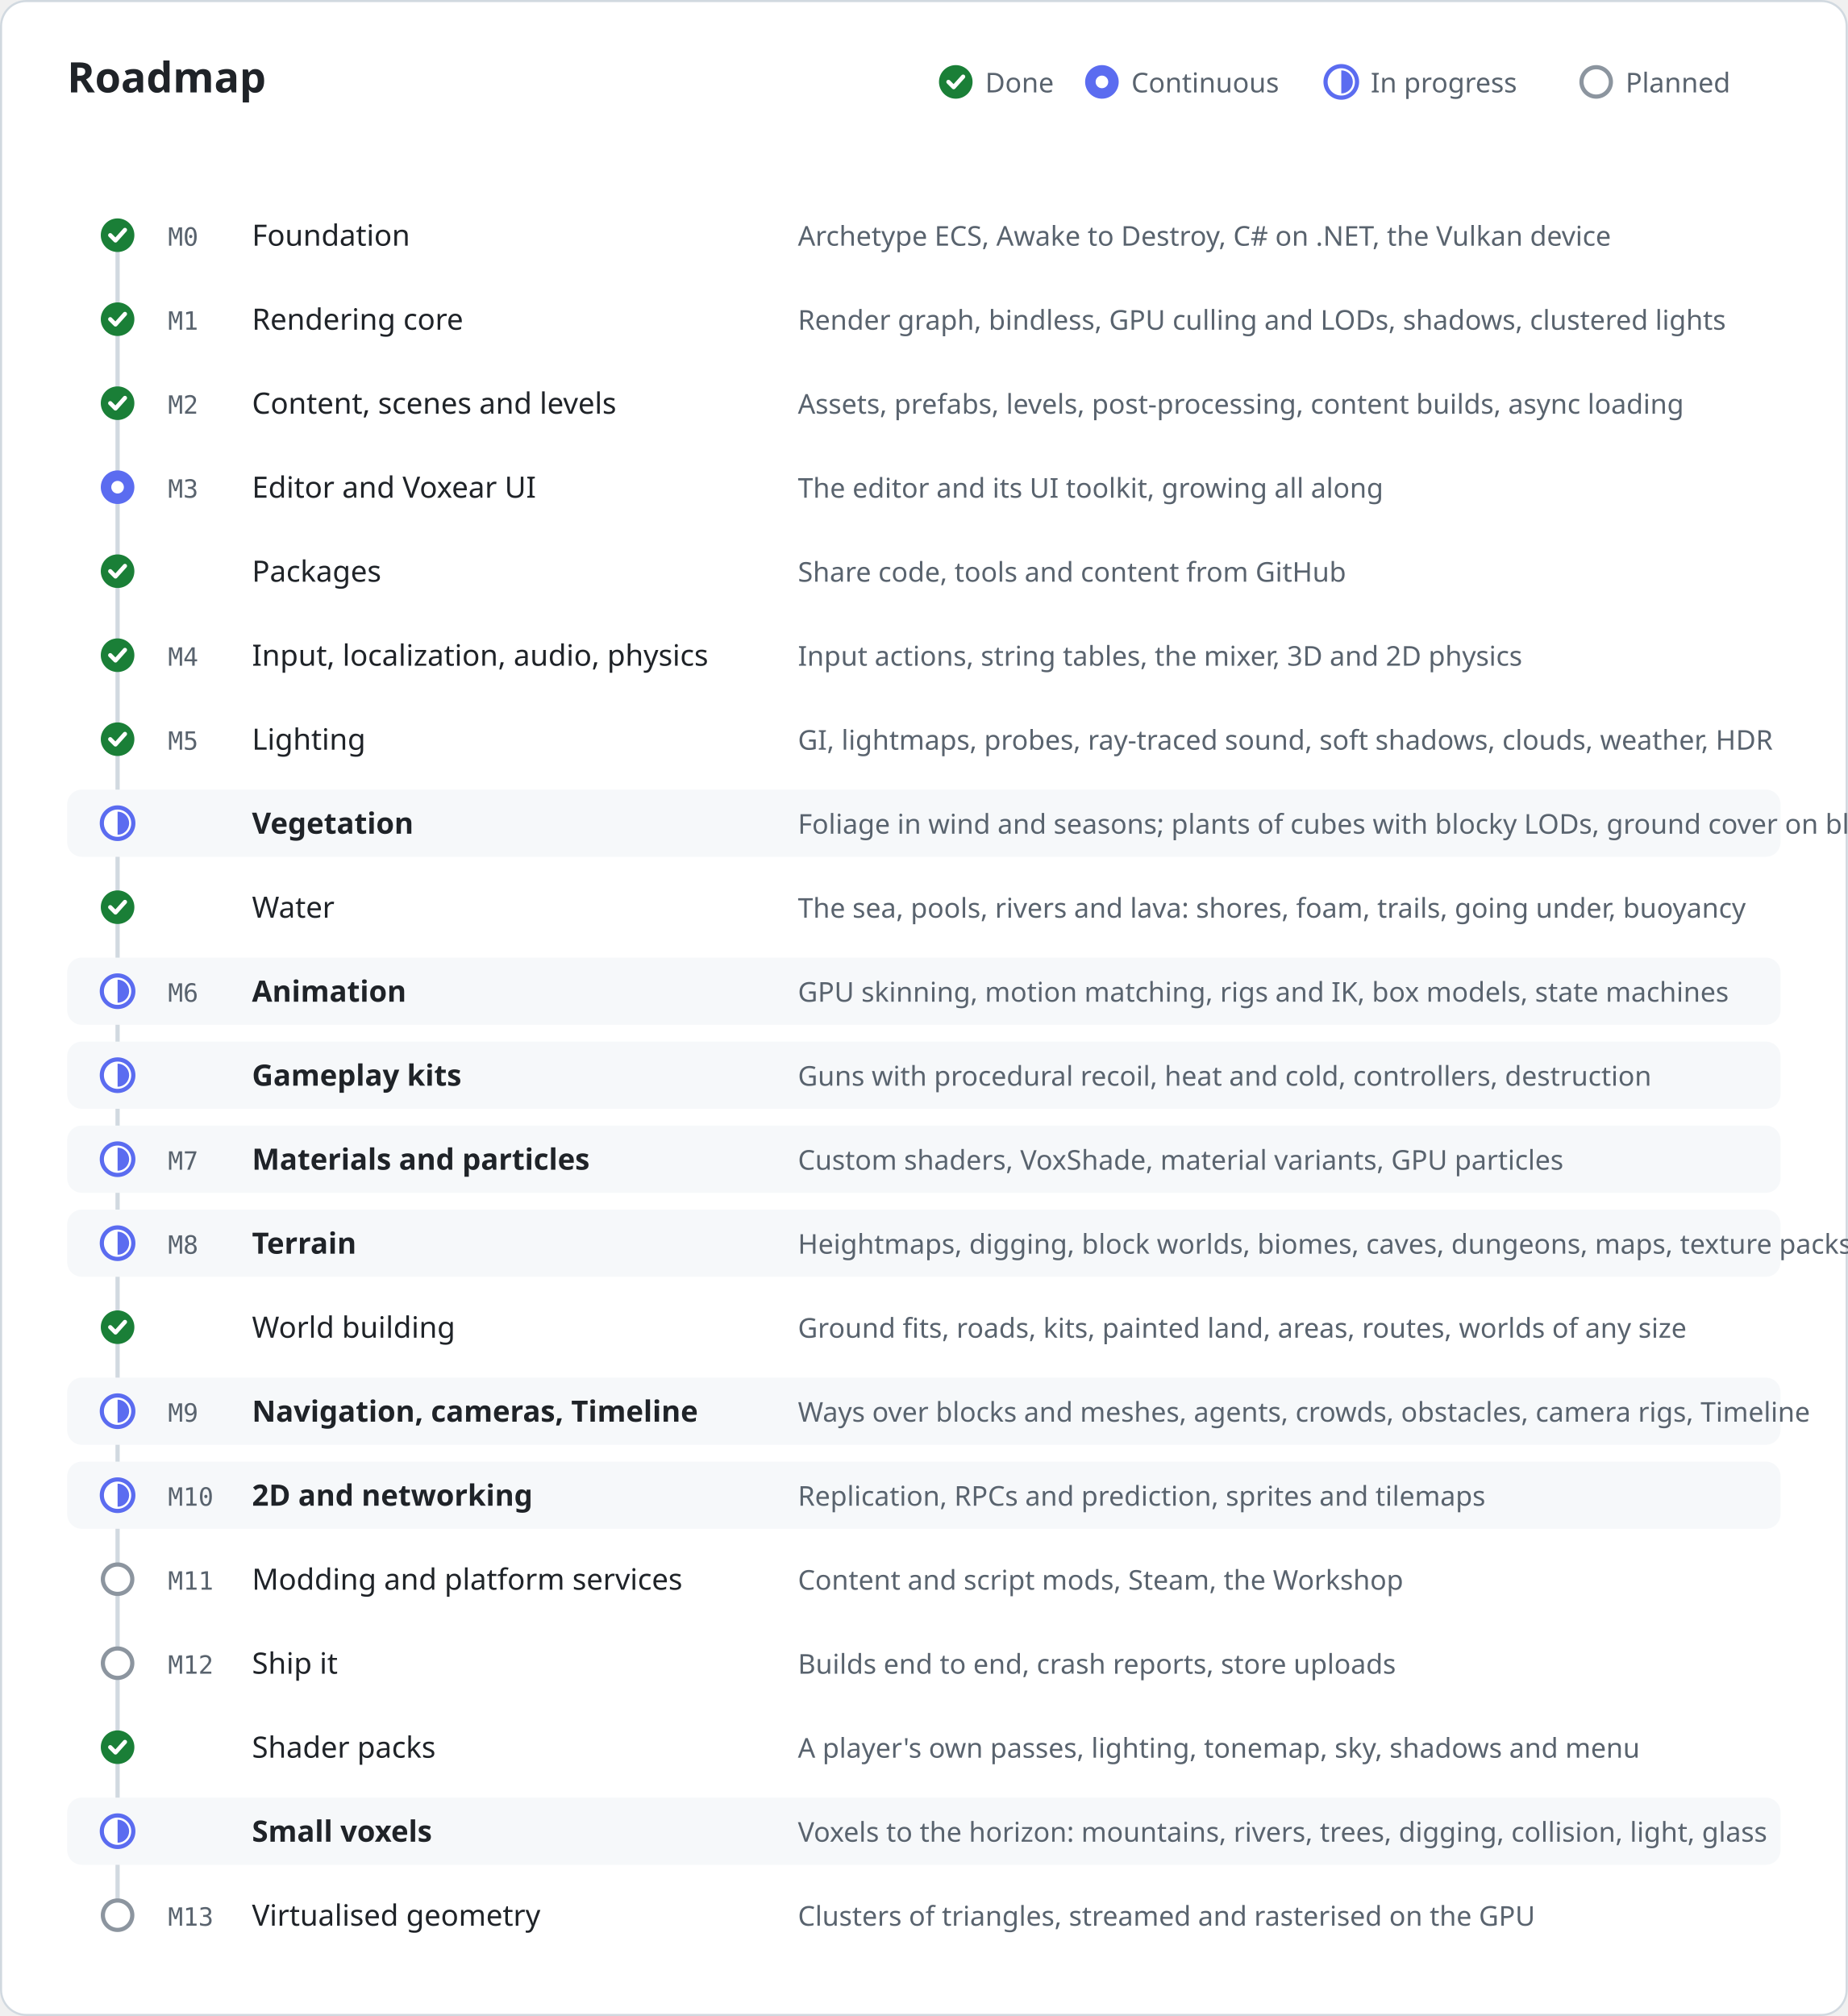
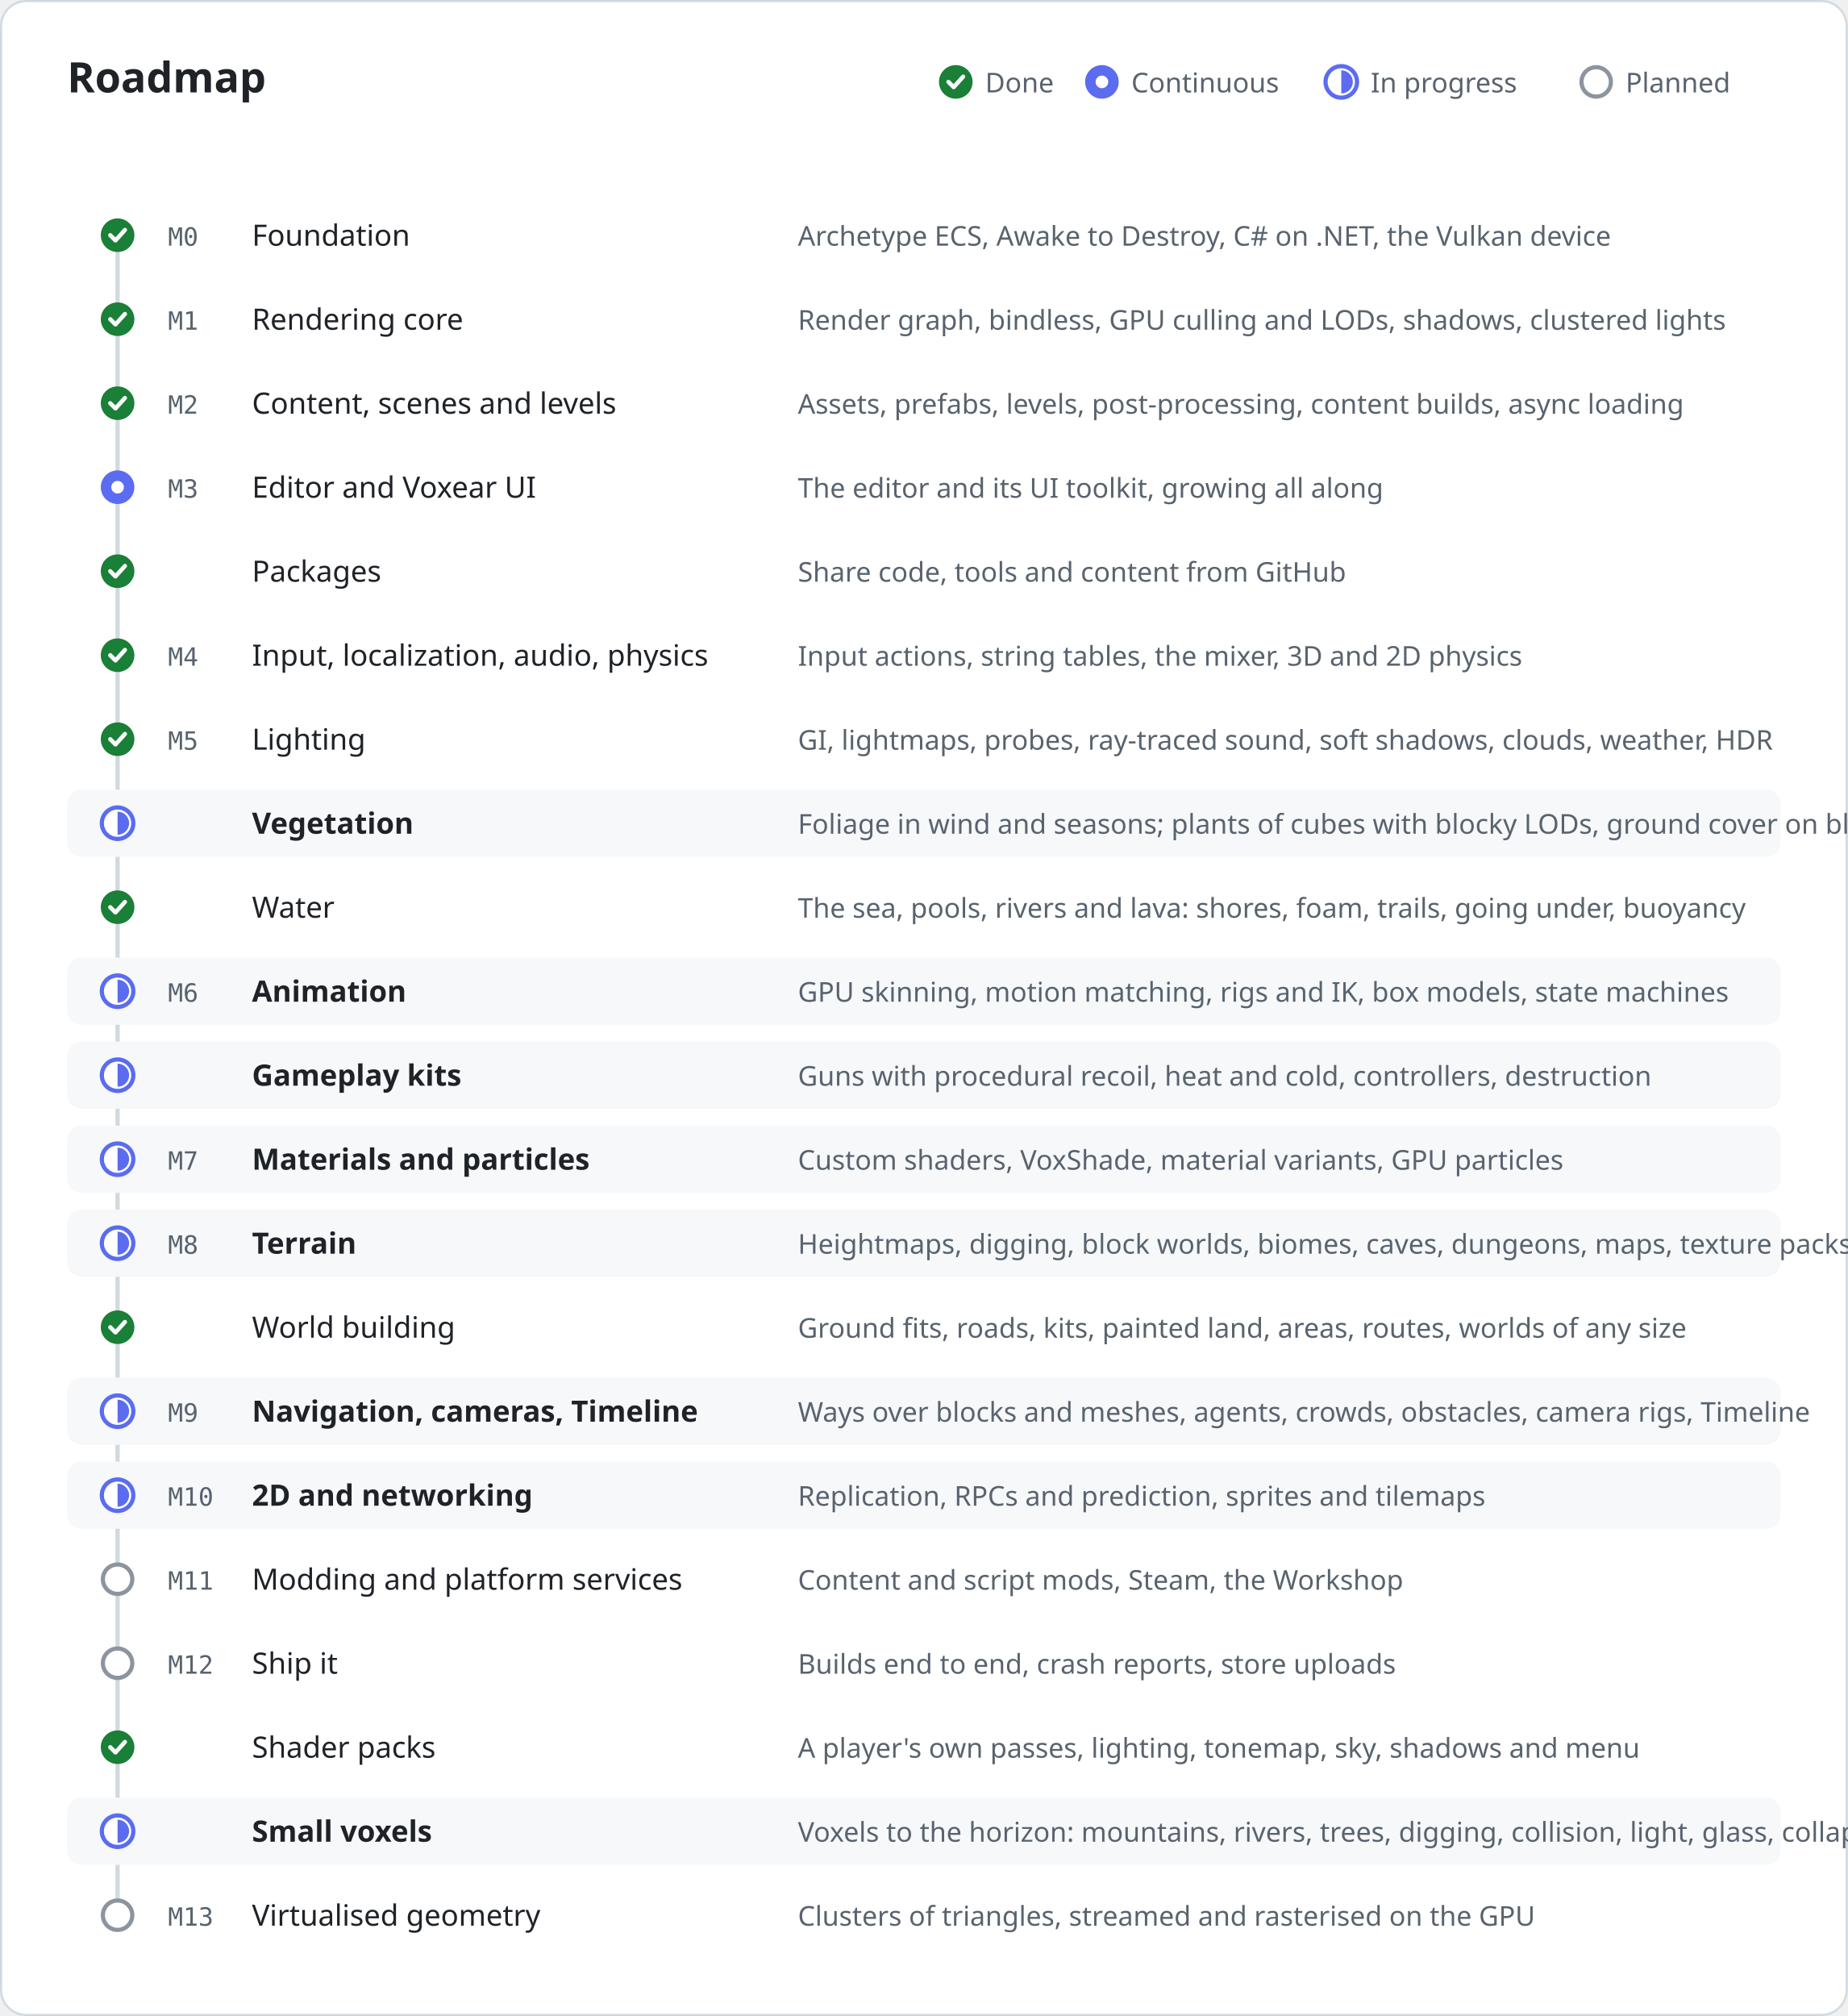
<svg xmlns="http://www.w3.org/2000/svg" width="880" height="960" viewBox="0 0 880 960" role="img" aria-label="Voxear roadmap">
  <rect x="0.5" y="0.5" width="879" height="959" rx="12" fill="#ffffff" stroke="#d1d9e0" />
  <text x="32" y="44" font-family="-apple-system, BlinkMacSystemFont, 'Segoe UI', 'Noto Sans', Helvetica, Arial, sans-serif" font-size="20" font-weight="600" fill="#1f2328">Roadmap</text>
  <circle cx="760.2" cy="39" r="7" fill="#ffffff" stroke="#8c959f" stroke-width="2" />
  <text x="774.2" y="44" font-family="-apple-system, BlinkMacSystemFont, 'Segoe UI', 'Noto Sans', Helvetica, Arial, sans-serif" font-size="13" fill="#59636e">Planned</text>
  <circle cx="638.8" cy="39" r="7.5" fill="#ffffff" stroke="#5b6cf0" stroke-width="2" />
  <path d="M638.8 33.5 a5.5 5.5 0 0 1 0 11 z" fill="#5b6cf0" />
  <text x="652.8" y="44" font-family="-apple-system, BlinkMacSystemFont, 'Segoe UI', 'Noto Sans', Helvetica, Arial, sans-serif" font-size="13" fill="#59636e">In progress</text>
  <circle cx="524.8" cy="39" r="8" fill="#5b6cf0" />
  <circle cx="524.8" cy="39" r="3" fill="#ffffff" />
  <text x="538.8" y="44" font-family="-apple-system, BlinkMacSystemFont, 'Segoe UI', 'Noto Sans', Helvetica, Arial, sans-serif" font-size="13" fill="#59636e">Continuous</text>
  <circle cx="455.2" cy="39" r="8" fill="#1a7f37" />
  <path d="M451.7 39 l2.5 2.5 l4.5-5" fill="none" stroke="#ffffff" stroke-width="2" stroke-linecap="round" stroke-linejoin="round" />
  <text x="469.2" y="44" font-family="-apple-system, BlinkMacSystemFont, 'Segoe UI', 'Noto Sans', Helvetica, Arial, sans-serif" font-size="13" fill="#59636e">Done</text>
  <line x1="56" y1="112" x2="56" y2="912" stroke="#d1d9e0" stroke-width="2" />
  <circle cx="56" cy="112" r="8" fill="#1a7f37" />
  <path d="M52.5 112 l2.5 2.5 l4.5-5" fill="none" stroke="#ffffff" stroke-width="2" stroke-linecap="round" stroke-linejoin="round" />
  <text x="80" y="117" font-family="ui-monospace, SFMono-Regular, 'SF Mono', Menlo, Consolas, monospace" font-size="12" fill="#59636e">M0</text>
  <text x="120" y="117" font-family="-apple-system, BlinkMacSystemFont, 'Segoe UI', 'Noto Sans', Helvetica, Arial, sans-serif" font-size="14" font-weight="500" fill="#1f2328">Foundation</text>
  <text x="380" y="117" font-family="-apple-system, BlinkMacSystemFont, 'Segoe UI', 'Noto Sans', Helvetica, Arial, sans-serif" font-size="13" fill="#59636e">Archetype ECS, Awake to Destroy, C# on .NET, the Vulkan device</text>
  <circle cx="56" cy="152" r="8" fill="#1a7f37" />
  <path d="M52.5 152 l2.5 2.5 l4.5-5" fill="none" stroke="#ffffff" stroke-width="2" stroke-linecap="round" stroke-linejoin="round" />
  <text x="80" y="157" font-family="ui-monospace, SFMono-Regular, 'SF Mono', Menlo, Consolas, monospace" font-size="12" fill="#59636e">M1</text>
  <text x="120" y="157" font-family="-apple-system, BlinkMacSystemFont, 'Segoe UI', 'Noto Sans', Helvetica, Arial, sans-serif" font-size="14" font-weight="500" fill="#1f2328">Rendering core</text>
  <text x="380" y="157" font-family="-apple-system, BlinkMacSystemFont, 'Segoe UI', 'Noto Sans', Helvetica, Arial, sans-serif" font-size="13" fill="#59636e">Render graph, bindless, GPU culling and LODs, shadows, clustered lights</text>
  <circle cx="56" cy="192" r="8" fill="#1a7f37" />
  <path d="M52.5 192 l2.5 2.5 l4.5-5" fill="none" stroke="#ffffff" stroke-width="2" stroke-linecap="round" stroke-linejoin="round" />
  <text x="80" y="197" font-family="ui-monospace, SFMono-Regular, 'SF Mono', Menlo, Consolas, monospace" font-size="12" fill="#59636e">M2</text>
  <text x="120" y="197" font-family="-apple-system, BlinkMacSystemFont, 'Segoe UI', 'Noto Sans', Helvetica, Arial, sans-serif" font-size="14" font-weight="500" fill="#1f2328">Content, scenes and levels</text>
  <text x="380" y="197" font-family="-apple-system, BlinkMacSystemFont, 'Segoe UI', 'Noto Sans', Helvetica, Arial, sans-serif" font-size="13" fill="#59636e">Assets, prefabs, levels, post-processing, content builds, async loading</text>
  <circle cx="56" cy="232" r="8" fill="#5b6cf0" />
  <circle cx="56" cy="232" r="3" fill="#ffffff" />
  <text x="80" y="237" font-family="ui-monospace, SFMono-Regular, 'SF Mono', Menlo, Consolas, monospace" font-size="12" fill="#59636e">M3</text>
  <text x="120" y="237" font-family="-apple-system, BlinkMacSystemFont, 'Segoe UI', 'Noto Sans', Helvetica, Arial, sans-serif" font-size="14" font-weight="500" fill="#1f2328">Editor and Voxear UI</text>
  <text x="380" y="237" font-family="-apple-system, BlinkMacSystemFont, 'Segoe UI', 'Noto Sans', Helvetica, Arial, sans-serif" font-size="13" fill="#59636e">The editor and its UI toolkit, growing all along</text>
  <circle cx="56" cy="272" r="8" fill="#1a7f37" />
  <path d="M52.5 272 l2.5 2.5 l4.5-5" fill="none" stroke="#ffffff" stroke-width="2" stroke-linecap="round" stroke-linejoin="round" />
  <text x="80" y="277" font-family="ui-monospace, SFMono-Regular, 'SF Mono', Menlo, Consolas, monospace" font-size="12" fill="#59636e" />
  <text x="120" y="277" font-family="-apple-system, BlinkMacSystemFont, 'Segoe UI', 'Noto Sans', Helvetica, Arial, sans-serif" font-size="14" font-weight="500" fill="#1f2328">Packages</text>
  <text x="380" y="277" font-family="-apple-system, BlinkMacSystemFont, 'Segoe UI', 'Noto Sans', Helvetica, Arial, sans-serif" font-size="13" fill="#59636e">Share code, tools and content from GitHub</text>
  <circle cx="56" cy="312" r="8" fill="#1a7f37" />
  <path d="M52.5 312 l2.5 2.5 l4.5-5" fill="none" stroke="#ffffff" stroke-width="2" stroke-linecap="round" stroke-linejoin="round" />
  <text x="80" y="317" font-family="ui-monospace, SFMono-Regular, 'SF Mono', Menlo, Consolas, monospace" font-size="12" fill="#59636e">M4</text>
  <text x="120" y="317" font-family="-apple-system, BlinkMacSystemFont, 'Segoe UI', 'Noto Sans', Helvetica, Arial, sans-serif" font-size="14" font-weight="500" fill="#1f2328">Input, localization, audio, physics</text>
  <text x="380" y="317" font-family="-apple-system, BlinkMacSystemFont, 'Segoe UI', 'Noto Sans', Helvetica, Arial, sans-serif" font-size="13" fill="#59636e">Input actions, string tables, the mixer, 3D and 2D physics</text>
  <circle cx="56" cy="352" r="8" fill="#1a7f37" />
  <path d="M52.5 352 l2.5 2.5 l4.5-5" fill="none" stroke="#ffffff" stroke-width="2" stroke-linecap="round" stroke-linejoin="round" />
  <text x="80" y="357" font-family="ui-monospace, SFMono-Regular, 'SF Mono', Menlo, Consolas, monospace" font-size="12" fill="#59636e">M5</text>
  <text x="120" y="357" font-family="-apple-system, BlinkMacSystemFont, 'Segoe UI', 'Noto Sans', Helvetica, Arial, sans-serif" font-size="14" font-weight="500" fill="#1f2328">Lighting</text>
  <text x="380" y="357" font-family="-apple-system, BlinkMacSystemFont, 'Segoe UI', 'Noto Sans', Helvetica, Arial, sans-serif" font-size="13" fill="#59636e">GI, lightmaps, probes, ray-traced sound, soft shadows, clouds, weather, HDR</text>
  <rect x="32" y="376" width="816" height="32" rx="7" fill="#f6f8fa" />
  <circle cx="56" cy="392" r="7.5" fill="#ffffff" stroke="#5b6cf0" stroke-width="2" />
  <path d="M56 386.5 a5.5 5.5 0 0 1 0 11 z" fill="#5b6cf0" />
  <text x="80" y="397" font-family="ui-monospace, SFMono-Regular, 'SF Mono', Menlo, Consolas, monospace" font-size="12" fill="#59636e" />
  <text x="120" y="397" font-family="-apple-system, BlinkMacSystemFont, 'Segoe UI', 'Noto Sans', Helvetica, Arial, sans-serif" font-size="14" font-weight="600" fill="#1f2328">Vegetation</text>
  <text x="380" y="397" font-family="-apple-system, BlinkMacSystemFont, 'Segoe UI', 'Noto Sans', Helvetica, Arial, sans-serif" font-size="13" fill="#59636e">Foliage in wind and seasons; plants of cubes with blocky LODs, ground cover on blocks</text>
  <circle cx="56" cy="432" r="8" fill="#1a7f37" />
  <path d="M52.5 432 l2.5 2.5 l4.5-5" fill="none" stroke="#ffffff" stroke-width="2" stroke-linecap="round" stroke-linejoin="round" />
  <text x="80" y="437" font-family="ui-monospace, SFMono-Regular, 'SF Mono', Menlo, Consolas, monospace" font-size="12" fill="#59636e" />
  <text x="120" y="437" font-family="-apple-system, BlinkMacSystemFont, 'Segoe UI', 'Noto Sans', Helvetica, Arial, sans-serif" font-size="14" font-weight="500" fill="#1f2328">Water</text>
  <text x="380" y="437" font-family="-apple-system, BlinkMacSystemFont, 'Segoe UI', 'Noto Sans', Helvetica, Arial, sans-serif" font-size="13" fill="#59636e">The sea, pools, rivers and lava: shores, foam, trails, going under, buoyancy</text>
  <rect x="32" y="456" width="816" height="32" rx="7" fill="#f6f8fa" />
  <circle cx="56" cy="472" r="7.5" fill="#ffffff" stroke="#5b6cf0" stroke-width="2" />
  <path d="M56 466.5 a5.5 5.5 0 0 1 0 11 z" fill="#5b6cf0" />
  <text x="80" y="477" font-family="ui-monospace, SFMono-Regular, 'SF Mono', Menlo, Consolas, monospace" font-size="12" fill="#59636e">M6</text>
  <text x="120" y="477" font-family="-apple-system, BlinkMacSystemFont, 'Segoe UI', 'Noto Sans', Helvetica, Arial, sans-serif" font-size="14" font-weight="600" fill="#1f2328">Animation</text>
  <text x="380" y="477" font-family="-apple-system, BlinkMacSystemFont, 'Segoe UI', 'Noto Sans', Helvetica, Arial, sans-serif" font-size="13" fill="#59636e">GPU skinning, motion matching, rigs and IK, box models, state machines</text>
  <rect x="32" y="496" width="816" height="32" rx="7" fill="#f6f8fa" />
  <circle cx="56" cy="512" r="7.5" fill="#ffffff" stroke="#5b6cf0" stroke-width="2" />
  <path d="M56 506.5 a5.5 5.5 0 0 1 0 11 z" fill="#5b6cf0" />
  <text x="80" y="517" font-family="ui-monospace, SFMono-Regular, 'SF Mono', Menlo, Consolas, monospace" font-size="12" fill="#59636e" />
  <text x="120" y="517" font-family="-apple-system, BlinkMacSystemFont, 'Segoe UI', 'Noto Sans', Helvetica, Arial, sans-serif" font-size="14" font-weight="600" fill="#1f2328">Gameplay kits</text>
  <text x="380" y="517" font-family="-apple-system, BlinkMacSystemFont, 'Segoe UI', 'Noto Sans', Helvetica, Arial, sans-serif" font-size="13" fill="#59636e">Guns with procedural recoil, heat and cold, controllers, destruction</text>
  <rect x="32" y="536" width="816" height="32" rx="7" fill="#f6f8fa" />
  <circle cx="56" cy="552" r="7.5" fill="#ffffff" stroke="#5b6cf0" stroke-width="2" />
  <path d="M56 546.5 a5.5 5.5 0 0 1 0 11 z" fill="#5b6cf0" />
  <text x="80" y="557" font-family="ui-monospace, SFMono-Regular, 'SF Mono', Menlo, Consolas, monospace" font-size="12" fill="#59636e">M7</text>
  <text x="120" y="557" font-family="-apple-system, BlinkMacSystemFont, 'Segoe UI', 'Noto Sans', Helvetica, Arial, sans-serif" font-size="14" font-weight="600" fill="#1f2328">Materials and particles</text>
  <text x="380" y="557" font-family="-apple-system, BlinkMacSystemFont, 'Segoe UI', 'Noto Sans', Helvetica, Arial, sans-serif" font-size="13" fill="#59636e">Custom shaders, VoxShade, material variants, GPU particles</text>
  <rect x="32" y="576" width="816" height="32" rx="7" fill="#f6f8fa" />
  <circle cx="56" cy="592" r="7.5" fill="#ffffff" stroke="#5b6cf0" stroke-width="2" />
  <path d="M56 586.5 a5.5 5.5 0 0 1 0 11 z" fill="#5b6cf0" />
  <text x="80" y="597" font-family="ui-monospace, SFMono-Regular, 'SF Mono', Menlo, Consolas, monospace" font-size="12" fill="#59636e">M8</text>
  <text x="120" y="597" font-family="-apple-system, BlinkMacSystemFont, 'Segoe UI', 'Noto Sans', Helvetica, Arial, sans-serif" font-size="14" font-weight="600" fill="#1f2328">Terrain</text>
  <text x="380" y="597" font-family="-apple-system, BlinkMacSystemFont, 'Segoe UI', 'Noto Sans', Helvetica, Arial, sans-serif" font-size="13" fill="#59636e">Heightmaps, digging, block worlds, biomes, caves, dungeons, maps, texture packs</text>
  <circle cx="56" cy="632" r="8" fill="#1a7f37" />
  <path d="M52.5 632 l2.5 2.5 l4.5-5" fill="none" stroke="#ffffff" stroke-width="2" stroke-linecap="round" stroke-linejoin="round" />
  <text x="80" y="637" font-family="ui-monospace, SFMono-Regular, 'SF Mono', Menlo, Consolas, monospace" font-size="12" fill="#59636e" />
  <text x="120" y="637" font-family="-apple-system, BlinkMacSystemFont, 'Segoe UI', 'Noto Sans', Helvetica, Arial, sans-serif" font-size="14" font-weight="500" fill="#1f2328">World building</text>
  <text x="380" y="637" font-family="-apple-system, BlinkMacSystemFont, 'Segoe UI', 'Noto Sans', Helvetica, Arial, sans-serif" font-size="13" fill="#59636e">Ground fits, roads, kits, painted land, areas, routes, worlds of any size</text>
  <rect x="32" y="656" width="816" height="32" rx="7" fill="#f6f8fa" />
  <circle cx="56" cy="672" r="7.5" fill="#ffffff" stroke="#5b6cf0" stroke-width="2" />
  <path d="M56 666.5 a5.5 5.5 0 0 1 0 11 z" fill="#5b6cf0" />
  <text x="80" y="677" font-family="ui-monospace, SFMono-Regular, 'SF Mono', Menlo, Consolas, monospace" font-size="12" fill="#59636e">M9</text>
  <text x="120" y="677" font-family="-apple-system, BlinkMacSystemFont, 'Segoe UI', 'Noto Sans', Helvetica, Arial, sans-serif" font-size="14" font-weight="600" fill="#1f2328">Navigation, cameras, Timeline</text>
  <text x="380" y="677" font-family="-apple-system, BlinkMacSystemFont, 'Segoe UI', 'Noto Sans', Helvetica, Arial, sans-serif" font-size="13" fill="#59636e">Ways over blocks and meshes, agents, crowds, obstacles, camera rigs, Timeline</text>
  <rect x="32" y="696" width="816" height="32" rx="7" fill="#f6f8fa" />
  <circle cx="56" cy="712" r="7.5" fill="#ffffff" stroke="#5b6cf0" stroke-width="2" />
  <path d="M56 706.5 a5.5 5.5 0 0 1 0 11 z" fill="#5b6cf0" />
  <text x="80" y="717" font-family="ui-monospace, SFMono-Regular, 'SF Mono', Menlo, Consolas, monospace" font-size="12" fill="#59636e">M10</text>
  <text x="120" y="717" font-family="-apple-system, BlinkMacSystemFont, 'Segoe UI', 'Noto Sans', Helvetica, Arial, sans-serif" font-size="14" font-weight="600" fill="#1f2328">2D and networking</text>
  <text x="380" y="717" font-family="-apple-system, BlinkMacSystemFont, 'Segoe UI', 'Noto Sans', Helvetica, Arial, sans-serif" font-size="13" fill="#59636e">Replication, RPCs and prediction, sprites and tilemaps</text>
  <circle cx="56" cy="752" r="7" fill="#ffffff" stroke="#8c959f" stroke-width="2" />
  <text x="80" y="757" font-family="ui-monospace, SFMono-Regular, 'SF Mono', Menlo, Consolas, monospace" font-size="12" fill="#59636e">M11</text>
  <text x="120" y="757" font-family="-apple-system, BlinkMacSystemFont, 'Segoe UI', 'Noto Sans', Helvetica, Arial, sans-serif" font-size="14" font-weight="500" fill="#1f2328">Modding and platform services</text>
  <text x="380" y="757" font-family="-apple-system, BlinkMacSystemFont, 'Segoe UI', 'Noto Sans', Helvetica, Arial, sans-serif" font-size="13" fill="#59636e">Content and script mods, Steam, the Workshop</text>
  <circle cx="56" cy="792" r="7" fill="#ffffff" stroke="#8c959f" stroke-width="2" />
  <text x="80" y="797" font-family="ui-monospace, SFMono-Regular, 'SF Mono', Menlo, Consolas, monospace" font-size="12" fill="#59636e">M12</text>
  <text x="120" y="797" font-family="-apple-system, BlinkMacSystemFont, 'Segoe UI', 'Noto Sans', Helvetica, Arial, sans-serif" font-size="14" font-weight="500" fill="#1f2328">Ship it</text>
  <text x="380" y="797" font-family="-apple-system, BlinkMacSystemFont, 'Segoe UI', 'Noto Sans', Helvetica, Arial, sans-serif" font-size="13" fill="#59636e">Builds end to end, crash reports, store uploads</text>
  <circle cx="56" cy="832" r="8" fill="#1a7f37" />
  <path d="M52.5 832 l2.5 2.5 l4.5-5" fill="none" stroke="#ffffff" stroke-width="2" stroke-linecap="round" stroke-linejoin="round" />
  <text x="80" y="837" font-family="ui-monospace, SFMono-Regular, 'SF Mono', Menlo, Consolas, monospace" font-size="12" fill="#59636e" />
  <text x="120" y="837" font-family="-apple-system, BlinkMacSystemFont, 'Segoe UI', 'Noto Sans', Helvetica, Arial, sans-serif" font-size="14" font-weight="500" fill="#1f2328">Shader packs</text>
  <text x="380" y="837" font-family="-apple-system, BlinkMacSystemFont, 'Segoe UI', 'Noto Sans', Helvetica, Arial, sans-serif" font-size="13" fill="#59636e">A player's own passes, lighting, tonemap, sky, shadows and menu</text>
  <rect x="32" y="856" width="816" height="32" rx="7" fill="#f6f8fa" />
  <circle cx="56" cy="872" r="7.5" fill="#ffffff" stroke="#5b6cf0" stroke-width="2" />
  <path d="M56 866.5 a5.5 5.5 0 0 1 0 11 z" fill="#5b6cf0" />
  <text x="80" y="877" font-family="ui-monospace, SFMono-Regular, 'SF Mono', Menlo, Consolas, monospace" font-size="12" fill="#59636e" />
  <text x="120" y="877" font-family="-apple-system, BlinkMacSystemFont, 'Segoe UI', 'Noto Sans', Helvetica, Arial, sans-serif" font-size="14" font-weight="600" fill="#1f2328">Small voxels</text>
-   <text x="380" y="877" font-family="-apple-system, BlinkMacSystemFont, 'Segoe UI', 'Noto Sans', Helvetica, Arial, sans-serif" font-size="13" fill="#59636e">Voxels to the horizon: mountains, rivers, trees, digging, collision, light, glass</text>
+   <text x="380" y="877" font-family="-apple-system, BlinkMacSystemFont, 'Segoe UI', 'Noto Sans', Helvetica, Arial, sans-serif" font-size="13" fill="#59636e">Voxels to the horizon: mountains, rivers, trees, digging, collision, light, glass, collapse</text>
  <circle cx="56" cy="912" r="7" fill="#ffffff" stroke="#8c959f" stroke-width="2" />
  <text x="80" y="917" font-family="ui-monospace, SFMono-Regular, 'SF Mono', Menlo, Consolas, monospace" font-size="12" fill="#59636e">M13</text>
  <text x="120" y="917" font-family="-apple-system, BlinkMacSystemFont, 'Segoe UI', 'Noto Sans', Helvetica, Arial, sans-serif" font-size="14" font-weight="500" fill="#1f2328">Virtualised geometry</text>
  <text x="380" y="917" font-family="-apple-system, BlinkMacSystemFont, 'Segoe UI', 'Noto Sans', Helvetica, Arial, sans-serif" font-size="13" fill="#59636e">Clusters of triangles, streamed and rasterised on the GPU</text>
</svg>
